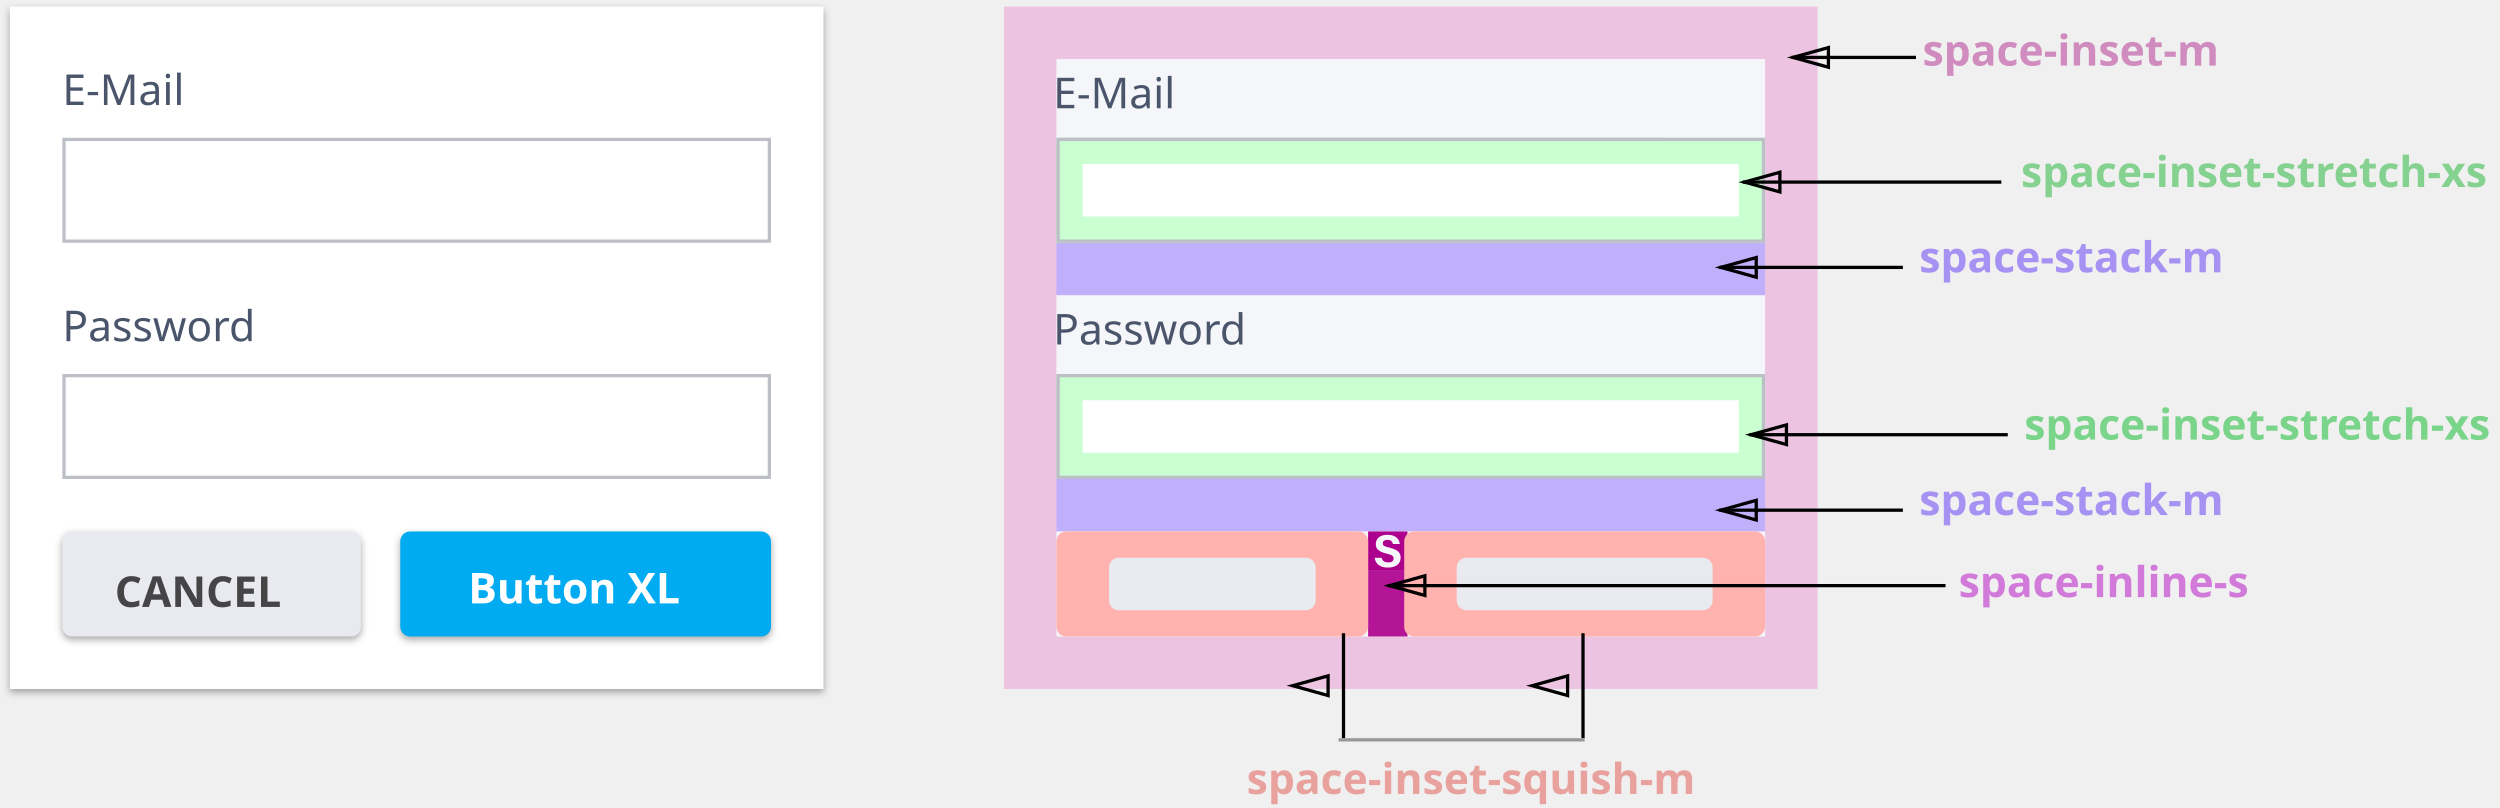
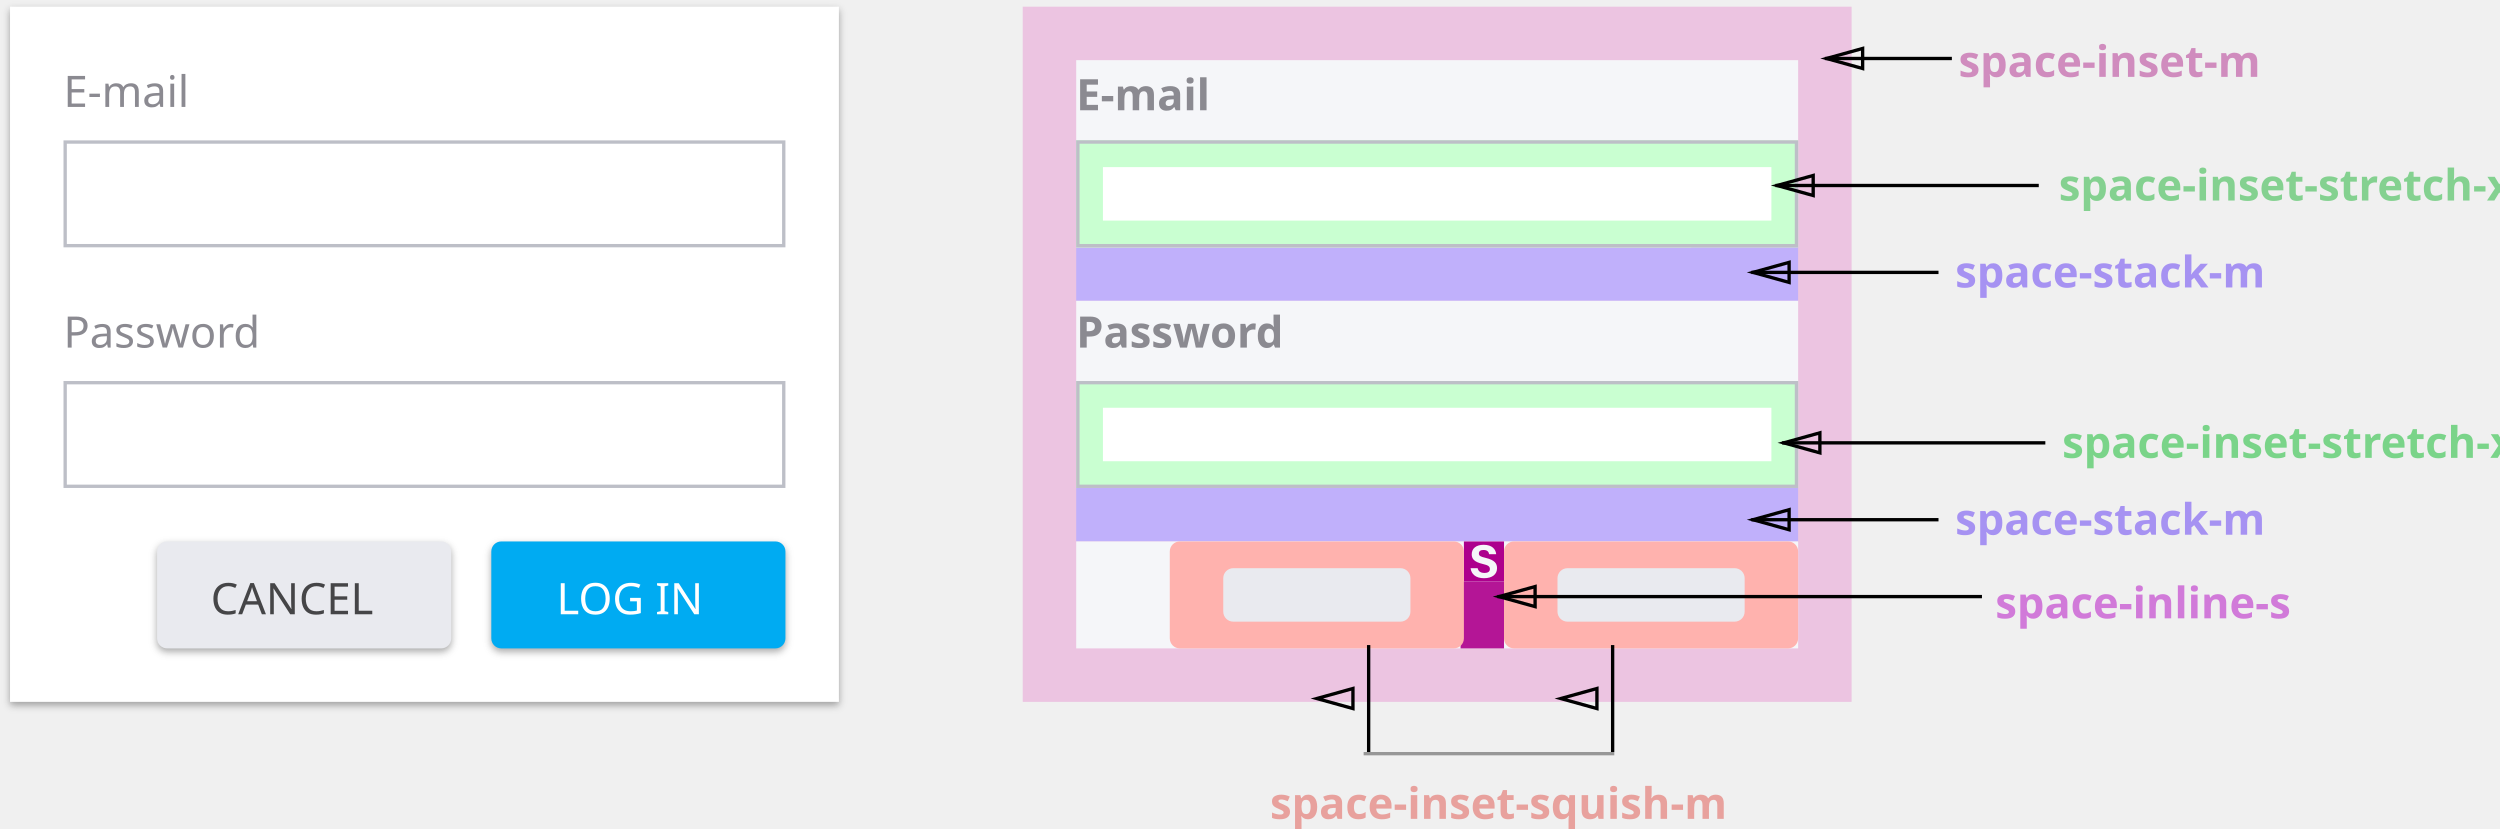
- <svg xmlns="http://www.w3.org/2000/svg" xmlns:xlink="http://www.w3.org/1999/xlink" width="762px" height="246px" viewBox="0 0 762 246" version="1.1">
+ <svg xmlns="http://www.w3.org/2000/svg" xmlns:xlink="http://www.w3.org/1999/xlink" width="748px" height="248px" viewBox="0 0 748 248" version="1.1">
  <defs>
    <rect id="path-1" x="0" y="0" width="248" height="208" />
    <filter x="-2.8%" y="-2.4%" width="105.6%" height="106.7%" filterUnits="objectBoundingBox" id="filter-2">
      <feOffset dx="0" dy="1" in="SourceAlpha" result="shadowOffsetOuter1" />
      <feGaussianBlur stdDeviation="1" in="shadowOffsetOuter1" result="shadowBlurOuter1" />
      <feColorMatrix values="0 0 0 0 0   0 0 0 0 0   0 0 0 0 0  0 0 0 0.24 0" type="matrix" in="shadowBlurOuter1" result="shadowMatrixOuter1" />
      <feOffset dx="0" dy="1" in="SourceAlpha" result="shadowOffsetOuter2" />
      <feGaussianBlur stdDeviation="1.5" in="shadowOffsetOuter2" result="shadowBlurOuter2" />
      <feColorMatrix values="0 0 0 0 0   0 0 0 0 0   0 0 0 0 0  0 0 0 0.12 0" type="matrix" in="shadowBlurOuter2" result="shadowMatrixOuter2" />
      <feMerge>
        <feMergeNode in="shadowMatrixOuter1" />
        <feMergeNode in="shadowMatrixOuter2" />
      </feMerge>
    </filter>
    <rect id="path-3" x="16" y="40" width="216" height="32" />
    <rect id="path-4" x="16" y="112" width="216" height="32" />
-     <rect id="path-5" x="16" y="112" width="216" height="32" />
-     <rect id="path-6" x="16" y="40" width="184" height="32" />
-     <rect id="path-7" x="16" y="40" width="216" height="32" />
-     <rect id="path-8" x="0" y="0" width="113" height="32" rx="3" />
-     <filter x="-6.2%" y="-15.6%" width="112.4%" height="143.8%" filterUnits="objectBoundingBox" id="filter-9">
+     <rect id="path-5" x="44" y="160" width="88" height="32" rx="3" />
+     <filter x="-8.0%" y="-15.6%" width="115.9%" height="143.8%" filterUnits="objectBoundingBox" id="filter-6">
      <feOffset dx="0" dy="1" in="SourceAlpha" result="shadowOffsetOuter1" />
      <feGaussianBlur stdDeviation="1" in="shadowOffsetOuter1" result="shadowBlurOuter1" />
      <feColorMatrix values="0 0 0 0 0   0 0 0 0 0   0 0 0 0 0  0 0 0 0.24 0" type="matrix" in="shadowBlurOuter1" result="shadowMatrixOuter1" />
      <feOffset dx="0" dy="1" in="SourceAlpha" result="shadowOffsetOuter2" />
      <feGaussianBlur stdDeviation="1.5" in="shadowOffsetOuter2" result="shadowBlurOuter2" />
      <feColorMatrix values="0 0 0 0 0   0 0 0 0 0   0 0 0 0 0  0 0 0 0.12 0" type="matrix" in="shadowBlurOuter2" result="shadowMatrixOuter2" />
      <feMerge>
        <feMergeNode in="shadowMatrixOuter1" />
        <feMergeNode in="shadowMatrixOuter2" />
      </feMerge>
    </filter>
-     <rect id="path-10" x="0" y="0" width="91" height="32" rx="3" />
-     <filter x="-7.7%" y="-15.6%" width="115.4%" height="143.8%" filterUnits="objectBoundingBox" id="filter-11">
+     <rect id="path-7" x="144" y="160" width="88" height="32" rx="3" />
+     <filter x="-8.0%" y="-15.6%" width="115.9%" height="143.8%" filterUnits="objectBoundingBox" id="filter-8">
      <feOffset dx="0" dy="1" in="SourceAlpha" result="shadowOffsetOuter1" />
      <feGaussianBlur stdDeviation="1" in="shadowOffsetOuter1" result="shadowBlurOuter1" />
      <feColorMatrix values="0 0 0 0 0   0 0 0 0 0   0 0 0 0 0  0 0 0 0.24 0" type="matrix" in="shadowBlurOuter1" result="shadowMatrixOuter1" />
      <feOffset dx="0" dy="1" in="SourceAlpha" result="shadowOffsetOuter2" />
      <feGaussianBlur stdDeviation="1.5" in="shadowOffsetOuter2" result="shadowBlurOuter2" />
      <feColorMatrix values="0 0 0 0 0   0 0 0 0 0   0 0 0 0 0  0 0 0 0.12 0" type="matrix" in="shadowBlurOuter2" result="shadowMatrixOuter2" />
      <feMerge>
        <feMergeNode in="shadowMatrixOuter1" />
        <feMergeNode in="shadowMatrixOuter2" />
      </feMerge>
    </filter>
+     <rect id="path-9" x="16" y="112" width="216" height="32" />
+     <rect id="path-10" x="16" y="40" width="184" height="32" />
+     <rect id="path-11" x="16" y="40" width="216" height="32" />
  </defs>
-   <g id="Documentation-Images" stroke="none" stroke-width="1" fill="none" fill-rule="evenodd">
-     <g id="Desktop-HD" transform="translate(-134, -586)">
-       <g id="Group-7" transform="translate(137, 588)">
-         <g id="paper-shadow-1">
-           <use fill="black" fill-opacity="1" filter="url(#filter-2)" xlink:href="#path-1" />
-           <use fill="#FFFFFF" fill-rule="evenodd" xlink:href="#path-1" />
+   <g id="Space" stroke="none" stroke-width="1" fill="none" fill-rule="evenodd">
+     <g id="Space-V4" transform="translate(-305, -5936)">
+       <g id="Group-22" transform="translate(308, 5938)">
+         <g id="Group-7">
+           <g id="paper-shadow-1">
+             <use fill="black" fill-opacity="1" filter="url(#filter-2)" xlink:href="#path-1" />
+             <use fill="#FFFFFF" fill-rule="evenodd" xlink:href="#path-1" />
+           </g>
+           <g id="Rectangle-36-Copy-11">
+             <use fill="#FFFFFF" fill-rule="evenodd" xlink:href="#path-3" />
+             <rect stroke="#BDBFC7" stroke-width="1" x="16.5" y="40.5" width="215" height="31" />
+           </g>
+           <g id="Rectangle-36-Copy-12">
+             <use fill="#FFFFFF" fill-rule="evenodd" xlink:href="#path-4" />
+             <rect stroke="#BDBFC7" stroke-width="1" x="16.5" y="112.5" width="215" height="31" />
+           </g>
+           <text id="E-mail" font-family="Avenir-Book, Avenir" font-size="13" font-weight="normal" line-spacing="24" fill="#8B8A91">
+             <tspan x="16" y="30">E-mail</tspan>
+           </text>
+           <text id="Password" font-family="Avenir-Book, Avenir" font-size="13" font-weight="normal" line-spacing="24" fill="#8B8A91">
+             <tspan x="16" y="102">Password</tspan>
+           </text>
+           <g id="Rectangle-31-Copy-3">
+             <use fill="black" fill-opacity="1" filter="url(#filter-6)" xlink:href="#path-5" />
+             <use fill="#E9EAEF" fill-rule="evenodd" xlink:href="#path-5" />
+           </g>
+           <g id="Rectangle-31-Copy-4">
+             <use fill="black" fill-opacity="1" filter="url(#filter-8)" xlink:href="#path-7" />
+             <use fill="#00ABF2" fill-rule="evenodd" xlink:href="#path-7" />
+           </g>
+           <text id="8:13:8:13-copy-11" font-family="Avenir-Book, Avenir" font-size="13" font-weight="normal" line-spacing="16" fill="#454547">
+             <tspan x="60.056" y="181.78">CANCEL</tspan>
+           </text>
+           <text id="8:13:8:13-copy-12" font-family="Avenir-Book, Avenir" font-size="13" font-weight="normal" line-spacing="16" fill="#FFFFFF">
+             <tspan x="163.521" y="181.78">LOG IN</tspan>
+           </text>
        </g>
-         <g id="Rectangle-36-Copy-11">
-           <use fill="#FFFFFF" fill-rule="evenodd" xlink:href="#path-3" />
-           <rect stroke="#BDBFC7" stroke-width="1" x="16.5" y="40.5" width="215" height="31" />
-         </g>
-         <g id="Rectangle-36-Copy-12">
-           <use fill="#FFFFFF" fill-rule="evenodd" xlink:href="#path-4" />
-           <rect stroke="#BDBFC7" stroke-width="1" x="16.5" y="112.5" width="215" height="31" />
-         </g>
-         <text id="E-Mail" font-family="ObjektivMk1-Regular, Objektiv Mk1" font-size="13" font-weight="normal" line-spacing="24" fill="#4A556C">
-           <tspan x="16" y="30">E-Mail</tspan>
-         </text>
-         <text id="Password" font-family="ObjektivMk1-Regular, Objektiv Mk1" font-size="13" font-weight="normal" line-spacing="24" fill="#4A556C">
-           <tspan x="16" y="102">Password</tspan>
-         </text>
        <g id="Group-6" transform="translate(303, 0)">
          <rect id="Rectangle-5" fill="#ECC4E1" x="0" y="0" width="248" height="208" />
          <rect id="Rectangle-2-Copy-6" fill="#C0B0FB" x="16" y="144" width="216" height="16" />
          <rect id="Rectangle-2-Copy-4" fill="#C0B0FB" x="16" y="72" width="216" height="16" />
          <rect id="Rectangle-Copy" fill="#F5F6F9" x="16" y="88" width="216" height="24" />
          <rect id="Rectangle-Copy-3" fill="#F5F6F9" x="16" y="160" width="216" height="32" />
-           <rect id="Rectangle-Copy-3" fill="#B41596" x="111" y="172" width="12" height="20" />
+           <rect id="Rectangle-Copy-3" fill="#B41596" x="131" y="172" width="13" height="20" />
          <rect id="Rectangle-Copy-2" fill="#F5F6F9" x="16" y="16" width="216" height="24" />
-           <text id="E-Mail-Copy" font-family="ObjektivMk1-Regular, Objektiv Mk1" font-size="13" font-weight="normal" line-spacing="24" fill="#4A556C">
-             <tspan x="15" y="31">E-Mail</tspan>
-           </text>
-           <text id="Password-Copy" font-family="ObjektivMk1-Regular, Objektiv Mk1" font-size="13" font-weight="normal" line-spacing="24" fill="#4A556C">
-             <tspan x="15" y="103">Password</tspan>
-           </text>
          <path d="M277.5,15.5 L240.5,15.5" id="Line" stroke="#000000" stroke-linecap="square" />
          <path id="Line-decoration-1" d="M240.5,15.5 L251.3,18.5 L251.3,12.5 L240.5,15.5 Z" stroke="#000000" stroke-linecap="square" />
          <g id="Rectangle-36-Copy-9">
-             <use fill="#C9FFD1" fill-rule="evenodd" xlink:href="#path-5" />
+             <use fill="#C9FFD1" fill-rule="evenodd" xlink:href="#path-9" />
            <rect stroke="#BDBFC7" stroke-width="1" x="16.5" y="112.5" width="215" height="31" />
          </g>
          <g id="Rectangle-36-Copy-10">
-             <use fill="#FFFFFF" fill-rule="evenodd" xlink:href="#path-6" />
+             <use fill="#FFFFFF" fill-rule="evenodd" xlink:href="#path-10" />
            <rect stroke="#BDBFC7" stroke-width="1" x="16.5" y="40.5" width="183" height="31" />
          </g>
+           <text id="Password" font-family="Avenir-Heavy, Avenir" font-size="13" font-weight="600" line-spacing="24" fill="#8B8A91">
+             <tspan x="16" y="102">Password</tspan>
+           </text>
+           <text id="E-mail" font-family="Avenir-Heavy, Avenir" font-size="13" font-weight="600" line-spacing="24" fill="#8B8A91">
+             <tspan x="16" y="31">E-mail</tspan>
+           </text>
          <rect id="Rectangle-2-Copy-5" fill="#FFFFFF" x="24" y="120" width="200" height="16" />
          <g id="Rectangle-36-Copy-9">
-             <use fill="#C9FFD1" fill-rule="evenodd" xlink:href="#path-7" />
+             <use fill="#C9FFD1" fill-rule="evenodd" xlink:href="#path-11" />
            <rect stroke="#BDBFC7" stroke-width="1" x="16.5" y="40.5" width="215" height="31" />
          </g>
-           <g id="$space-s:-0.75rem/12px" transform="translate(111, 160)" fill="#AD008D">
+           <g id="Spacing/Space/$space-s:-0.75rem-12px" transform="translate(132, 160)" fill="#AD008D">
            <path d="M0,0 L12,0 L12,12 L0,12 L0,0 Z M2,8.01 C2.226,9.787 3.537,11 6.006,11 C8.573,11 9.913,9.773 9.913,8.01 C9.913,6.628 9.292,5.584 6.471,4.907 C4.891,4.554 4.482,4.272 4.482,3.595 C4.482,2.904 4.99,2.551 5.85,2.551 C7.106,2.551 7.43,3.2 7.543,3.807 L9.659,3.807 C9.518,2.382 8.488,1 5.907,1 C3.608,1 2.339,2.142 2.339,3.835 C2.339,5.147 2.987,6.12 5.639,6.74 C7.303,7.121 7.769,7.46 7.769,8.264 C7.769,8.969 7.289,9.42 6.161,9.42 C5.032,9.42 4.341,8.983 4.116,8.01 L2,8.01 Z" id="$space-s:-0.75rem-12px" />
          </g>
          <rect id="Rectangle-2-Copy-5" fill="#FFFFFF" x="24" y="48" width="200" height="16" />
-           <rect id="Rectangle-31-Copy-5" fill="#FFB2AE" x="16" y="160" width="95" height="32" rx="3" />
-           <rect id="Rectangle-31-Copy-6" fill="#FFB2AE" x="122" y="160" width="110" height="32" rx="3" />
-           <rect id="Rectangle-31-Copy-8" fill="#E9EAEF" x="32" y="168" width="63" height="16" rx="3" />
-           <rect id="Rectangle-31-Copy-7" fill="#E9EAEF" x="138" y="168" width="78" height="16" rx="3" />
-           <text id="space-inset-m" font-family="ObjektivMk1-Bold, Objektiv Mk1" font-size="13" font-weight="bold" fill="#D08CBE">
-             <tspan x="280" y="18">space-inset-m</tspan>
+           <rect id="Rectangle-31-Copy-5" fill="#FFB2AE" x="44" y="160" width="88" height="32" rx="3" />
+           <rect id="Rectangle-31-Copy-6" fill="#FFB2AE" x="144" y="160" width="88" height="32" rx="3" />
+           <rect id="Rectangle-31-Copy-5" fill="#E9EAEF" x="60" y="168" width="56" height="16" rx="3" />
+           <rect id="Rectangle-31-Copy-7" fill="#E9EAEF" x="160" y="168" width="56" height="16" rx="3" />
+           <text id="space-inset-m" font-family="Avenir-Heavy, Avenir" font-size="13" font-weight="600" fill="#D08CBE">
+             <tspan x="280" y="21">space-inset-m</tspan>
          </text>
-           <text id="space-inset-stretch-" font-family="ObjektivMk1-Bold, Objektiv Mk1" font-size="13" font-weight="bold" fill="#84D190">
-             <tspan x="310" y="55">space-inset-stretch-xs</tspan>
+           <text id="space-inset-stretch-" font-family="Avenir-Heavy, Avenir" font-size="13" font-weight="600" fill="#84D190">
+             <tspan x="310" y="58">space-inset-stretch-xs</tspan>
          </text>
-           <text id="space-inset-squish-m" font-family="ObjektivMk1-Bold, Objektiv Mk1" font-size="13" font-weight="bold" fill="#E8A19D">
-             <tspan x="74" y="240">space-inset-squish-m</tspan>
+           <text id="space-inset-squish-m" font-family="Avenir-Heavy, Avenir" font-size="13" font-weight="600" fill="#E8A19D">
+             <tspan x="74" y="243">space-inset-squish-m</tspan>
          </text>
-           <text id="space-inset-stretch-" font-family="ObjektivMk1-Bold, Objektiv Mk1" font-size="13" font-weight="bold" fill="#7AD489">
-             <tspan x="311" y="132">space-inset-stretch-xs</tspan>
+           <text id="space-inset-stretch-" font-family="Avenir-Heavy, Avenir" font-size="13" font-weight="600" fill="#7AD489">
+             <tspan x="311" y="135">space-inset-stretch-xs</tspan>
          </text>
-           <text id="space-stack-m" font-family="ObjektivMk1-Bold, Objektiv Mk1" font-size="13" font-weight="bold" fill="#A692F2">
-             <tspan x="279" y="81">space-stack-m</tspan>
+           <text id="space-stack-m" font-family="Avenir-Heavy, Avenir" font-size="13" font-weight="600" fill="#A692F2">
+             <tspan x="279" y="84">space-stack-m</tspan>
          </text>
-           <text id="space-stack-m-copy" font-family="ObjektivMk1-Bold, Objektiv Mk1" font-size="13" font-weight="bold" fill="#A692F2">
-             <tspan x="279" y="155">space-stack-m</tspan>
+           <text id="space-stack-m-copy" font-family="Avenir-Heavy, Avenir" font-size="13" font-weight="600" fill="#A692F2">
+             <tspan x="279" y="158">space-stack-m</tspan>
          </text>
          <path d="M305.466,130.5 L227.707,130.5" id="Line" stroke="#000000" stroke-linecap="square" />
          <path id="Line-decoration-1" d="M227.707,130.5 L238.507,133.5 L238.507,127.5 L227.707,130.5 Z" stroke="#000000" stroke-linecap="square" />
-           <path d="M286.5,176.5 L117.5,176.5" id="Line-Copy-4" stroke="#000000" stroke-linecap="square" />
-           <path id="Line-Copy-4-decoration-1" d="M117.5,176.5 L128.3,179.5 L128.3,173.5 L117.5,176.5 Z" stroke="#000000" stroke-linecap="square" />
+           <path d="M286.5,176.5 L142.5,176.5" id="Line-Copy-4" stroke="#000000" stroke-linecap="square" />
+           <path id="Line-Copy-4-decoration-1" d="M142.5,176.5 L153.3,179.5 L153.3,173.5 L142.5,176.5 Z" stroke="#000000" stroke-linecap="square" />
          <g id="Group" transform="translate(218, 78)" stroke="#000000" stroke-linecap="square">
            <path d="M55.5,1.5 L0.5,1.5" id="Line-Copy" />
            <path id="Line-Copy-decoration-1" d="M0.5,1.5 L11.3,4.5 L11.3,-1.5 L0.5,1.5 Z" />
            <path d="M55.5,75.5 L0.5,75.5" id="Line-Copy-2" />
            <path id="Line-Copy-2-decoration-1" d="M0.5,75.5 L11.3,78.5 L11.3,72.5 L0.5,75.5 Z" />
          </g>
          <g id="Group-2" transform="translate(102, 191)" stroke-linecap="square">
            <path d="M17,16 L-14,16" id="Line-Copy-2" stroke="#000000" transform="translate(1.5, 16) rotate(90) translate(-1.5, -16) " />
            <path id="Line-Copy-2-decoration-1" d="M-14,16 L-3.2,19 L-3.2,13 L-14,16 Z" stroke="#000000" />
            <path d="M90,16 L59,16" id="Line-Copy-5" stroke="#000000" transform="translate(74.5, 16) rotate(90) translate(-74.5, -16) " />
            <path id="Line-Copy-5-decoration-1" d="M59,16 L69.8,19 L69.8,13 L59,16 Z" stroke="#000000" />
            <path d="M37.5,-4.5 L37.5,69.5" id="Line" stroke="#979797" transform="translate(37.5, 32.5) rotate(90) translate(-37.5, -32.5) " />
          </g>
-           <text id="space-inline-s" font-family="ObjektivMk1-Bold, Objektiv Mk1" font-size="13" font-weight="bold" fill="#D17AD9">
-             <tspan x="291" y="180">space-inline-s</tspan>
+           <text id="space-inline-s" font-family="Avenir-Heavy, Avenir" font-size="13" font-weight="600" fill="#D17AD9">
+             <tspan x="291" y="183">space-inline-s</tspan>
          </text>
          <path d="M303.5,53.5 L225.707,53.5" id="Line-Copy-3" stroke="#000000" stroke-linecap="square" />
          <path id="Line-Copy-3-decoration-1" d="M225.707,53.5 L236.507,56.5 L236.507,50.5 L225.707,53.5 Z" stroke="#000000" stroke-linecap="square" />
-         </g>
-         <g id="$btn-dflt-sec-copy" transform="translate(119, 160)">
-           <g id="Rectangle-31-Copy">
-             <use fill="black" fill-opacity="1" filter="url(#filter-9)" xlink:href="#path-8" />
-             <use fill="#00ABF2" fill-rule="evenodd" xlink:href="#path-8" />
-           </g>
-           <text id="Button-Text" font-family="ObjektivMk1-Bold, Objektiv Mk1" font-size="13" font-weight="bold" line-spacing="16" fill="#FFFFFF">
-             <tspan x="20.724" y="21.921">Button XL</tspan>
-           </text>
-         </g>
-         <g id="$btn-dflt-sec" transform="translate(16, 160)">
-           <g id="Rectangle-31-Copy">
-             <use fill="black" fill-opacity="1" filter="url(#filter-11)" xlink:href="#path-10" />
-             <use fill="#E9EAEF" fill-rule="evenodd" xlink:href="#path-10" />
-           </g>
-           <text id="Button-Text" font-family="ObjektivMk1-Bold, Objektiv Mk1" font-size="13" font-weight="bold" line-spacing="16" fill="#454547">
-             <tspan x="16" y="23">CANCEL</tspan>
-           </text>
        </g>
      </g>
    </g>
  </g>
</svg>
